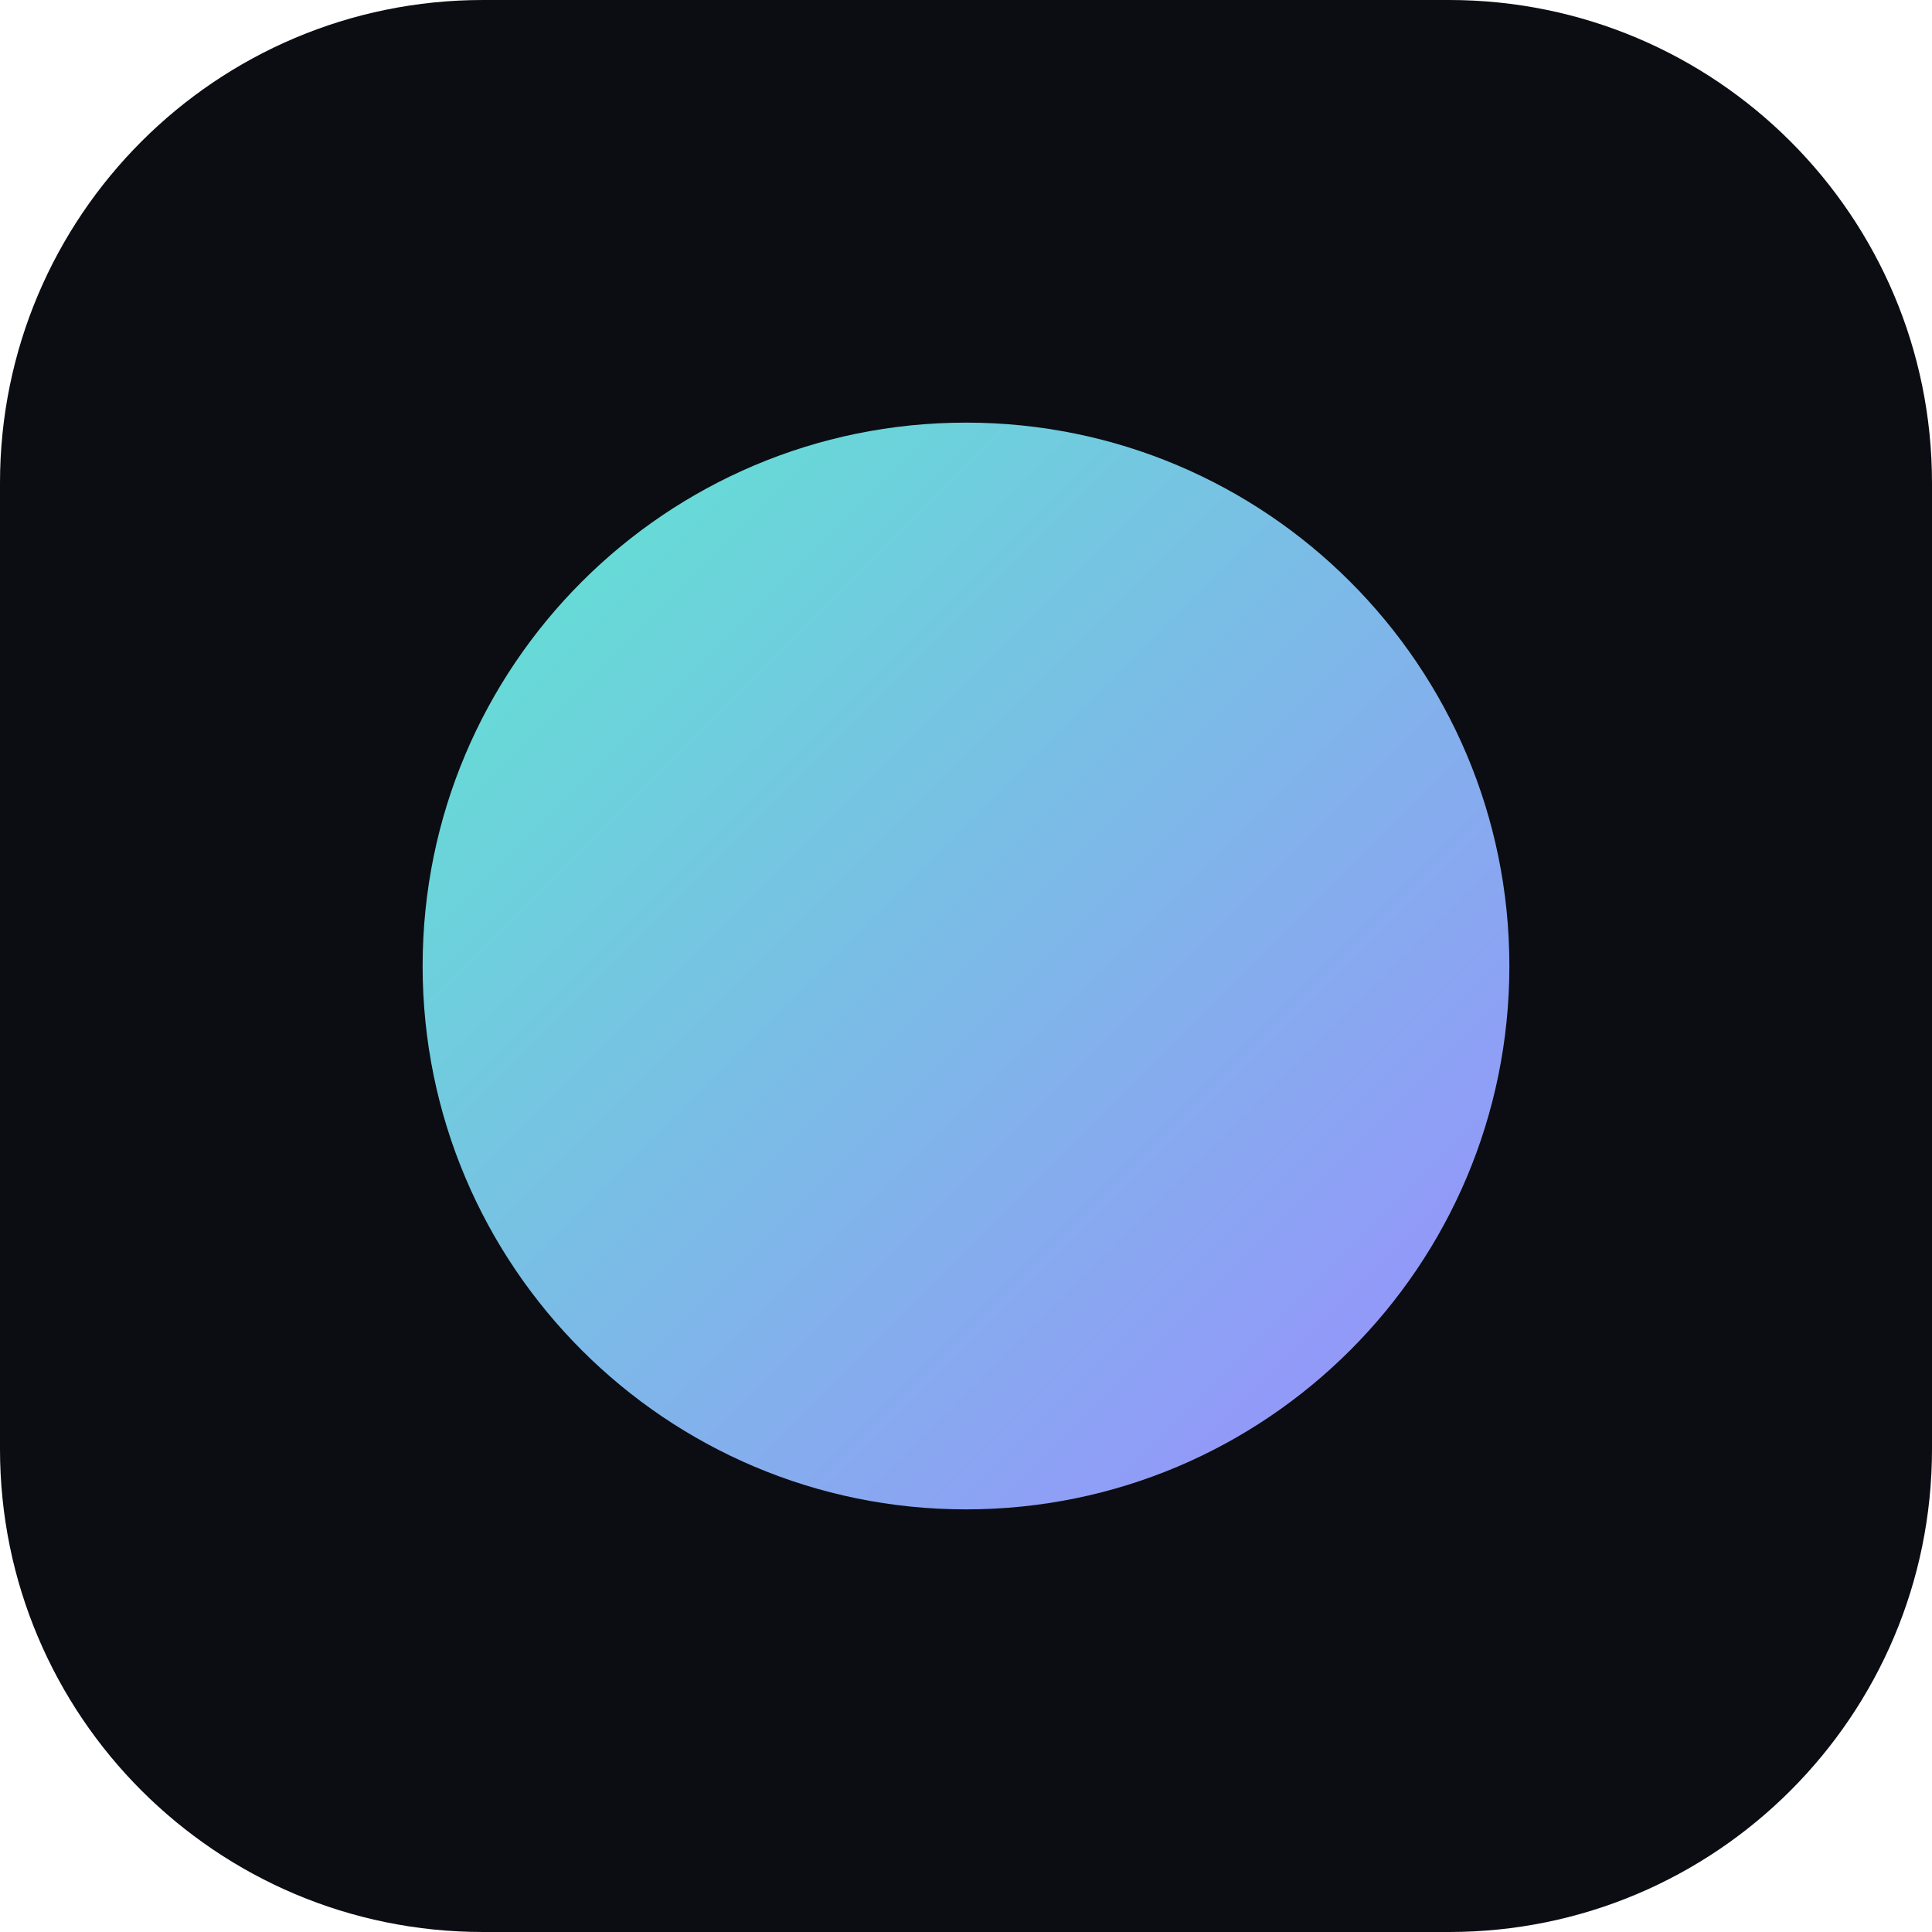
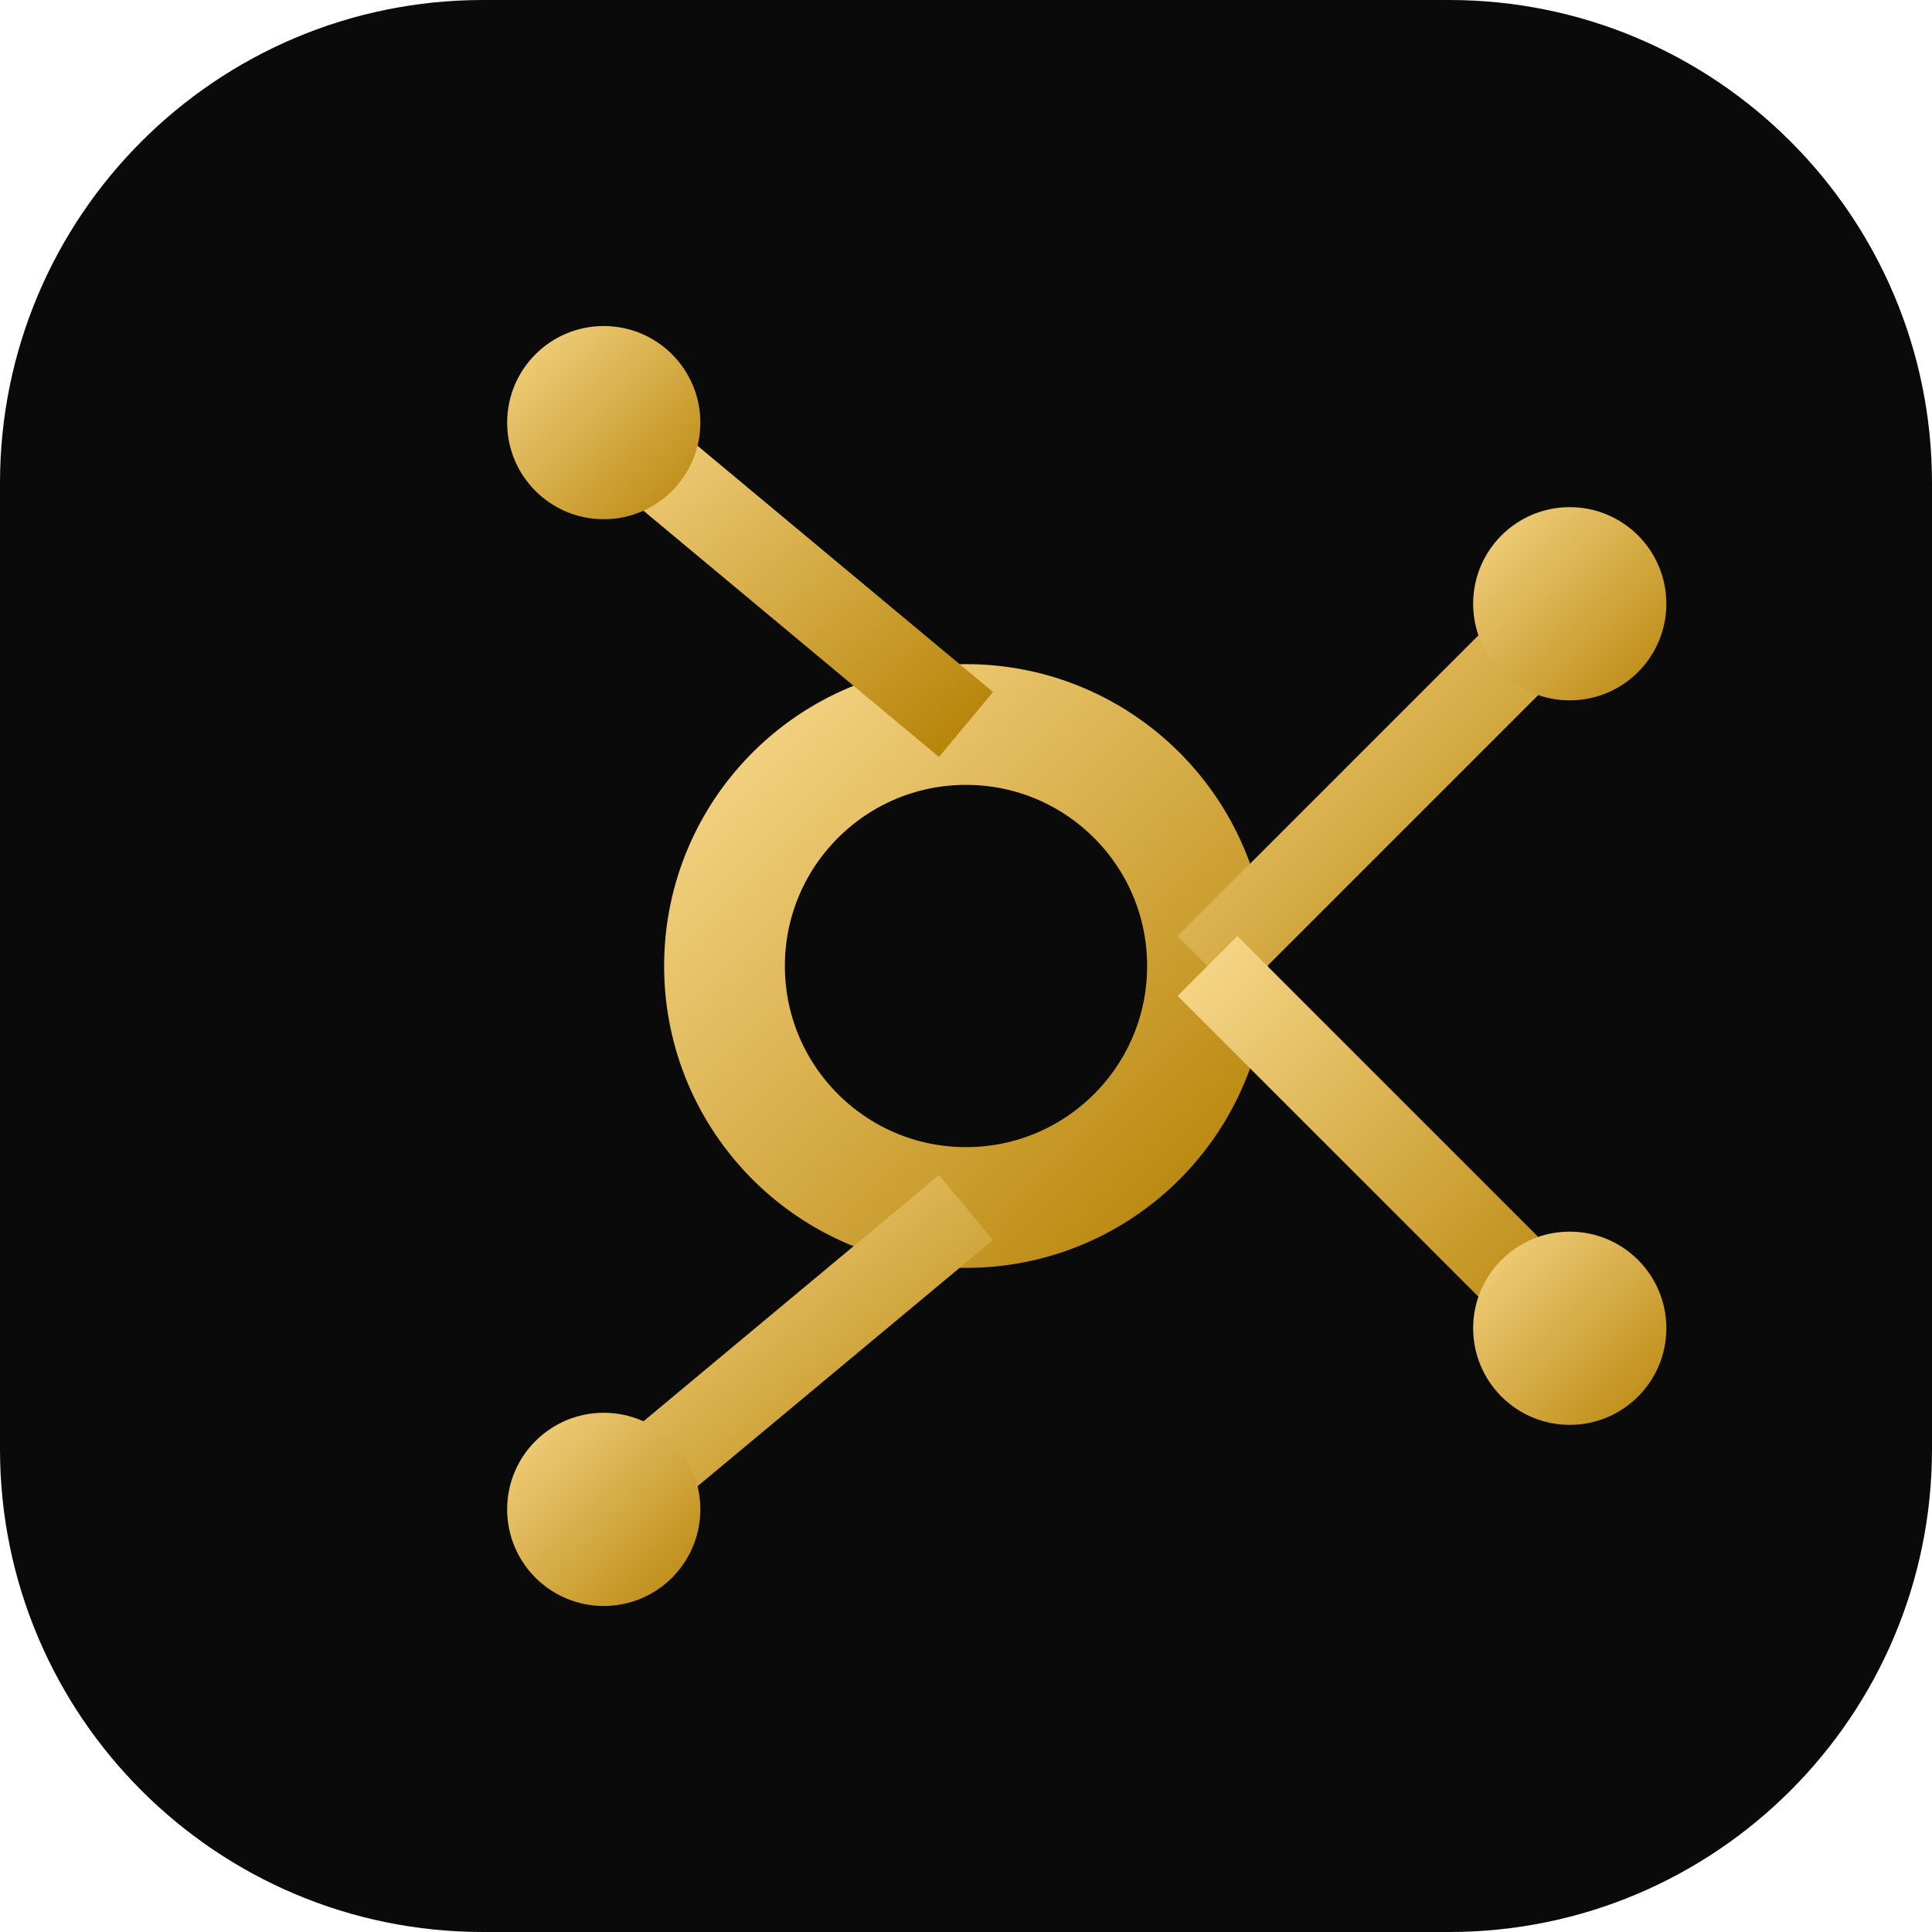
<svg xmlns="http://www.w3.org/2000/svg" viewBox="0 0 32 32">
  <defs>
    <linearGradient id="g" x1="0" y1="0" x2="1" y2="1">
-       <stop offset="0" stop-color="#5EE7D0" />
-       <stop offset="1" stop-color="#9B8CFF" />
+       <stop offset="0" stop-color="#F5D485" />
+       <stop offset="1" stop-color="#B8860B" />
    </linearGradient>
  </defs>
-   <rect width="32" height="32" rx="8" fill="#0B0D12" />
-   <circle cx="16" cy="16" r="9" fill="url(#g)" />
+   <rect width="32" height="32" rx="8" fill="#0a0a0a" />
+   <circle cx="16" cy="16" r="4" fill="none" stroke="url(#g)" stroke-width="2" />
+   <line x1="16" y1="12" x2="10" y2="7" stroke="url(#g)" stroke-width="1.4" />
+   <line x1="16" y1="20" x2="10" y2="25" stroke="url(#g)" stroke-width="1.4" />
+   <line x1="20" y1="16" x2="26" y2="10" stroke="url(#g)" stroke-width="1.4" />
+   <line x1="20" y1="16" x2="26" y2="22" stroke="url(#g)" stroke-width="1.4" />
+   <circle cx="10" cy="7" r="1.6" fill="url(#g)" />
+   <circle cx="10" cy="25" r="1.6" fill="url(#g)" />
+   <circle cx="26" cy="10" r="1.6" fill="url(#g)" />
+   <circle cx="26" cy="22" r="1.6" fill="url(#g)" />
</svg>
